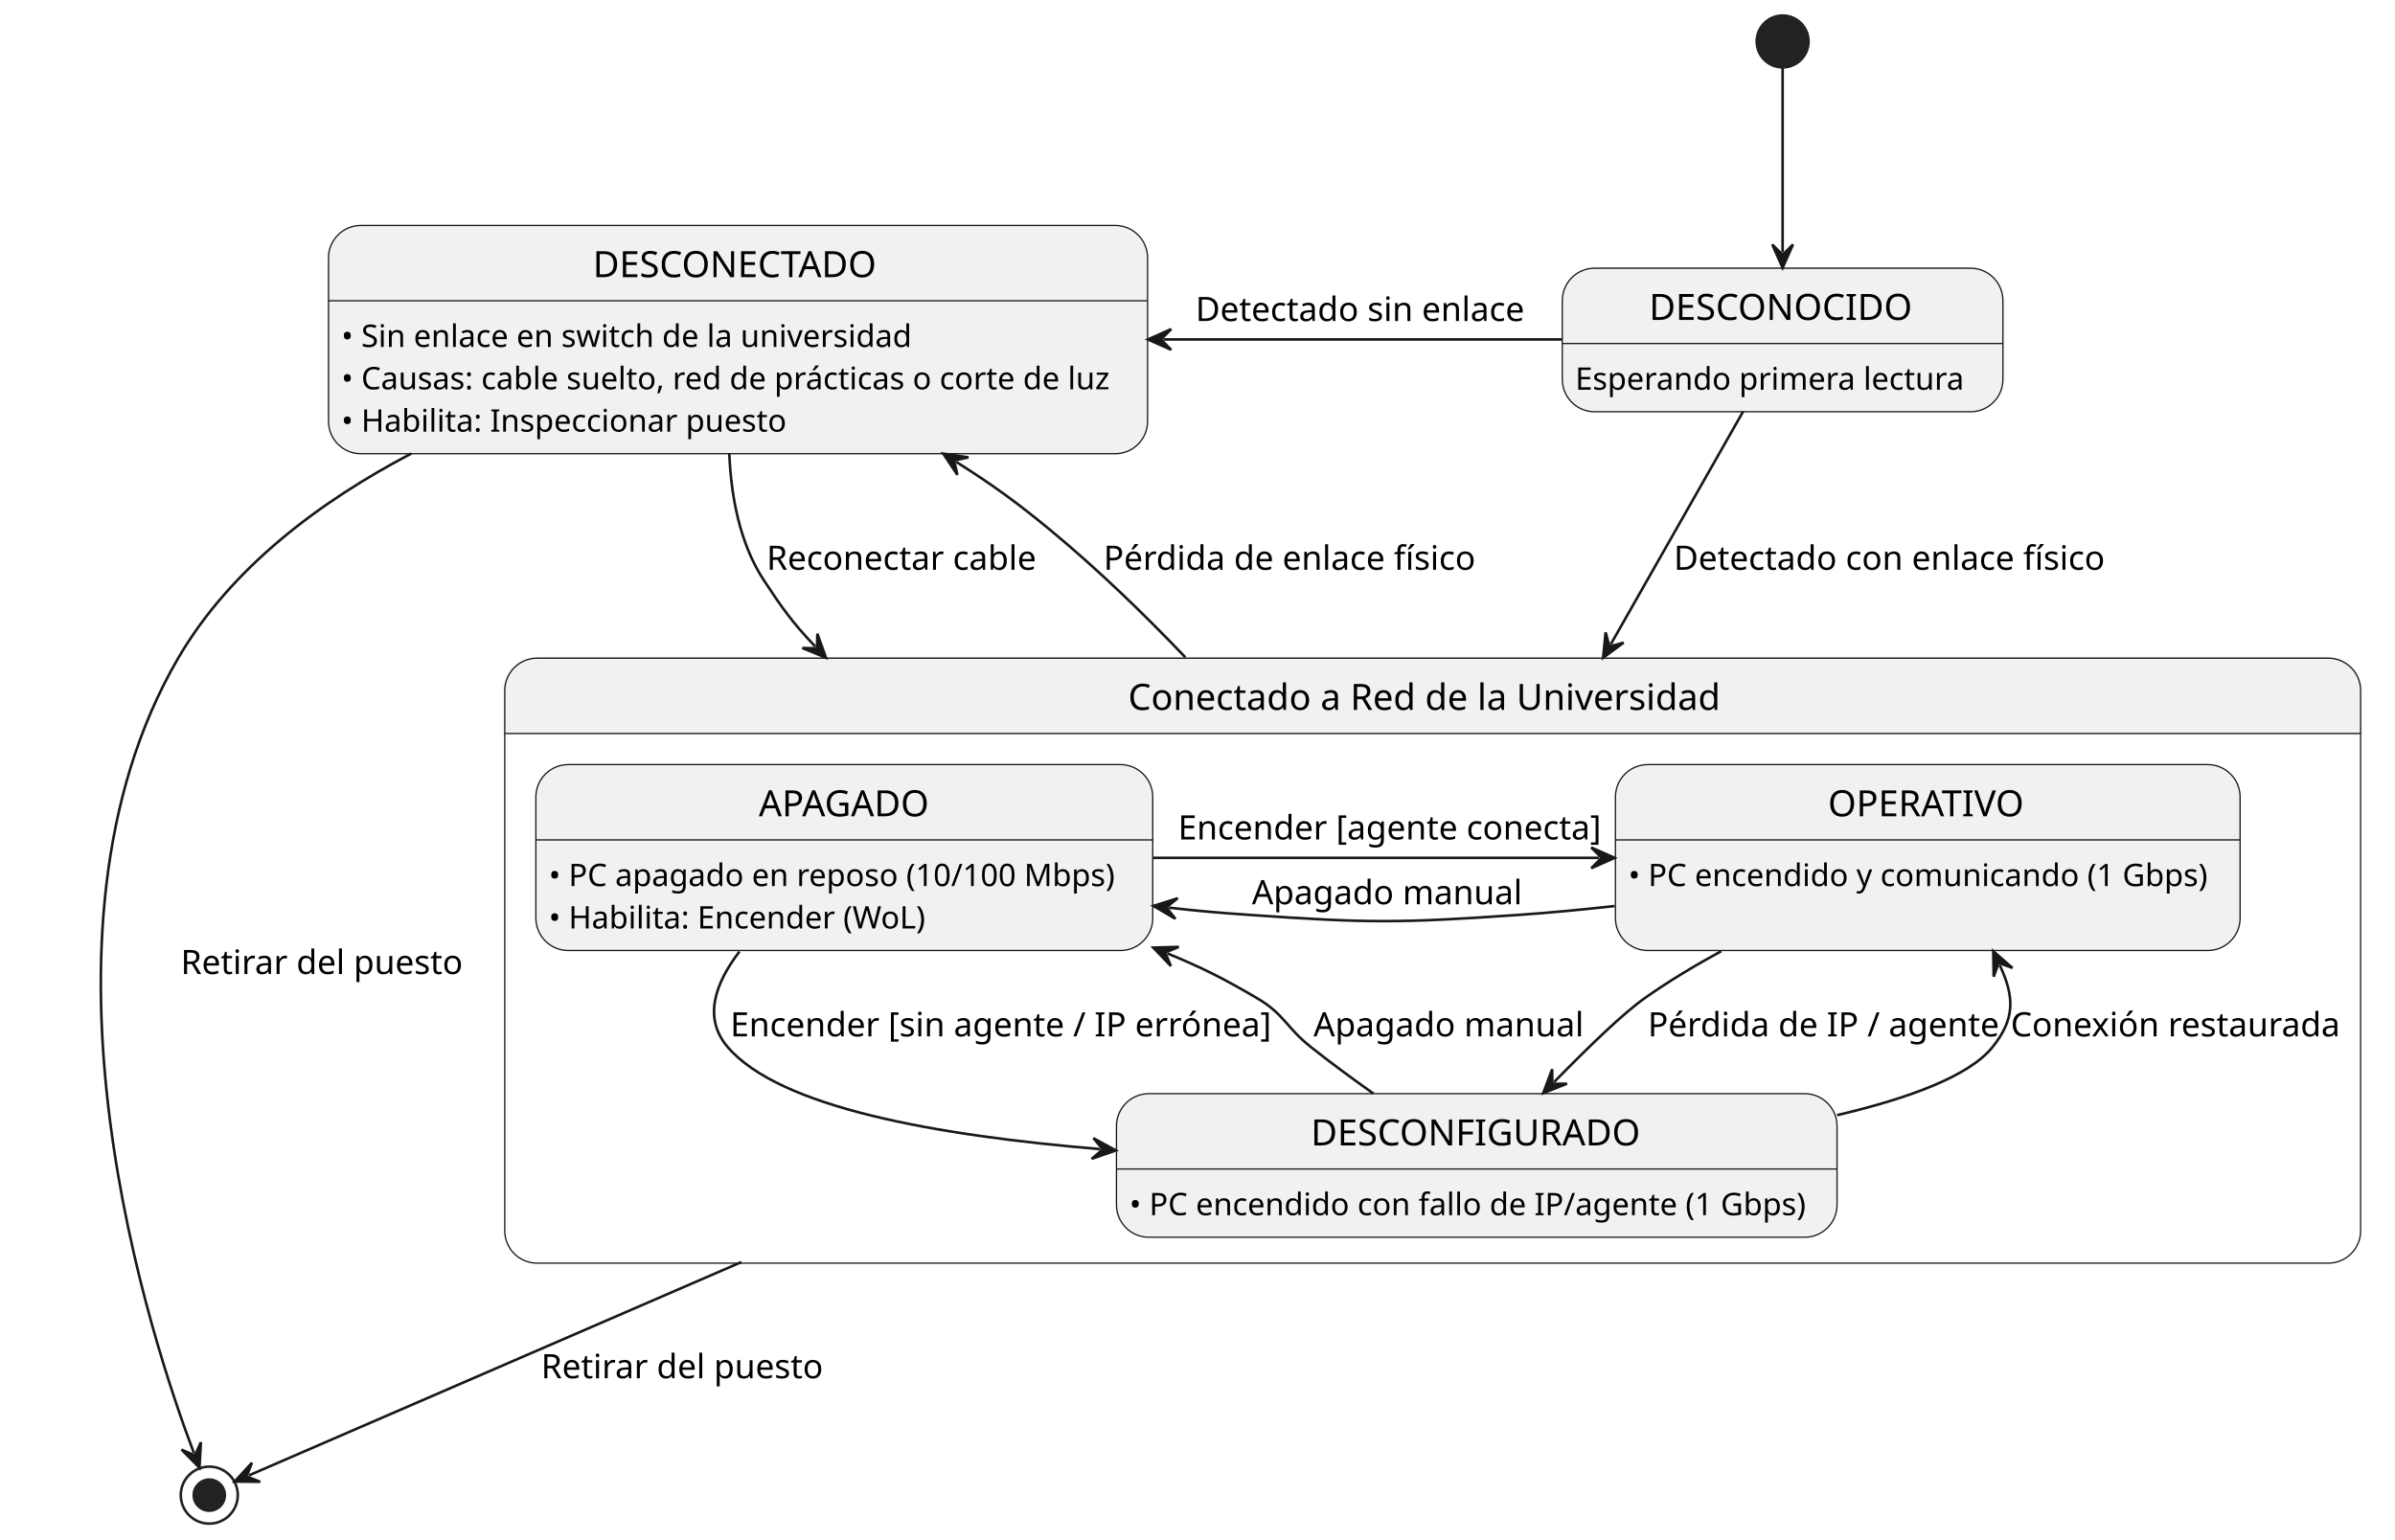
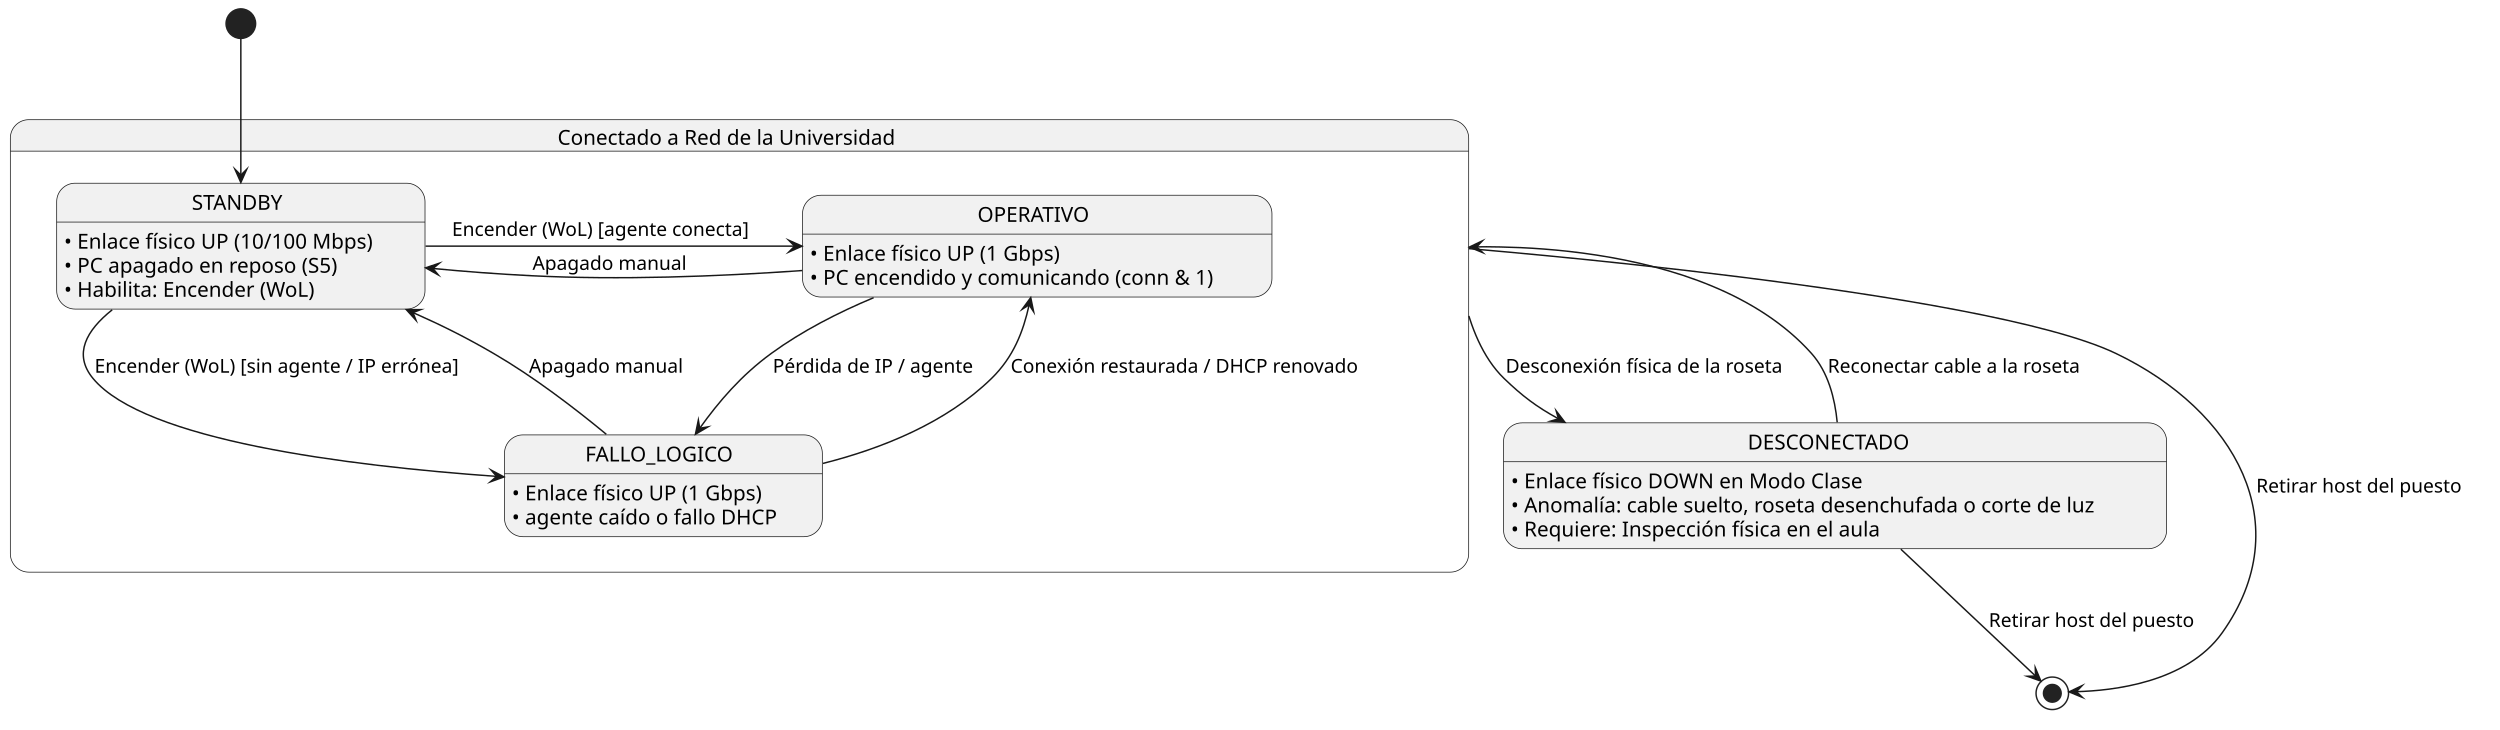
- <svg xmlns="http://www.w3.org/2000/svg" contentStyleType="text/css" height="594px" preserveAspectRatio="none" style="width:924px;height:594px;background:#FFFFFF;" version="1.1" viewBox="0 0 924 594" width="924px" zoomAndPan="magnify">
+ <svg xmlns="http://www.w3.org/2000/svg" version="1.1" data-diagram-type="STATE" style="width:1692px;height:494px;background:#FFFFFF;" width="1692px" height="494px" viewBox="0 0 1692 494" zoomAndPan="magnify" preserveAspectRatio="none" contentStyleType="text/css">
  <defs />
-   <g>
-     <ellipse cx="687.74" cy="16" fill="#222222" rx="10" ry="10" style="stroke:#222222;stroke-width:1.0;" />
-     <g id="DESCONOCIDO">
-       <rect fill="#F1F1F1" height="55.412" rx="12.5" ry="12.5" style="stroke:#181818;stroke-width:0.5;" width="170" x="602.74" y="103.5" />
-       <line style="stroke:#181818;stroke-width:0.5;" x1="602.74" x2="772.74" y1="132.568" y2="132.568" />
-       <text fill="#000000" font-family="sans-serif" font-size="14" lengthAdjust="spacing" textLength="103" x="636.24" y="123.466">DESCONOCIDO</text>
-       <text fill="#000000" font-family="sans-serif" font-size="12" lengthAdjust="spacing" textLength="150" x="607.74" y="150.396">Esperando primera lectura</text>
+   <g font-family="sans-serif" lengthAdjust="spacing">
+     <g class="cluster" data-qualified-name="CONECTADO_UNIVERSIDAD" id="ent0001" data-source-line="1">
+       <path d="M19.5,81 L981.5,81 A12.5,12.5 0 0 1 994,93.5 L994,102.297 L7,102.297 L7,93.5 A12.5,12.5 0 0 1 19.5,81" fill="#F1F1F1" />
+       <rect x="7" y="81" width="987" height="306.23" fill="none" style="stroke:#181818;stroke-width:0.5;" rx="12.5" ry="12.5" />
+       <line x1="7" y1="102.297" x2="994" y2="102.297" style="stroke:#181818;stroke-width:0.5;" />
+       <text x="377.364" y="97.995" fill="#000" font-size="14" textLength="246.271">Conectado a Red de la Universidad</text>
    </g>
-     <path d="M207.24,254 L898.24,254 A12.5,12.5 0 0 1 910.74,266.5 L910.74,283.068 L194.74,283.068 L194.74,266.5 A12.5,12.5 0 0 1 207.24,254 " fill="#F1F1F1" style="stroke:#F1F1F1;stroke-width:1.0;" />
-     <rect fill="none" height="233.48" rx="12.5" ry="12.5" style="stroke:#181818;stroke-width:0.5;" width="716" x="194.74" y="254" />
-     <line style="stroke:#181818;stroke-width:0.5;" x1="194.74" x2="910.74" y1="283.068" y2="283.068" />
-     <text fill="#000000" font-family="sans-serif" font-size="14" lengthAdjust="spacing" textLength="235" x="435.24" y="273.966">Conectado a Red de la Universidad</text>
-     <g id="CONECTADO.APAGADO">
-       <rect fill="#F1F1F1" height="71.756" rx="12.5" ry="12.5" style="stroke:#181818;stroke-width:0.5;" width="238" x="206.74" y="295.068" />
-       <line style="stroke:#181818;stroke-width:0.5;" x1="206.74" x2="444.74" y1="324.136" y2="324.136" />
-       <text fill="#000000" font-family="sans-serif" font-size="14" lengthAdjust="spacing" textLength="66" x="292.74" y="315.034">APAGADO</text>
-       <text fill="#000000" font-family="sans-serif" font-size="12" lengthAdjust="spacing" textLength="218" x="211.74" y="341.964">• PC apagado en reposo (10/100 Mbps)</text>
-       <text fill="#000000" font-family="sans-serif" font-size="12" lengthAdjust="spacing" textLength="145" x="211.74" y="358.308">• Habilita: Encender (WoL)</text>
+     <g class="entity" data-qualified-name="CONECTADO_UNIVERSIDAD.STANDBY" id="ent0002" data-source-line="2">
+       <rect x="38.36" y="124" width="249.284" height="85.188" fill="#F1F1F1" style="stroke:#181818;stroke-width:0.5;" rx="12.5" ry="12.5" />
+       <line x1="38.36" y1="150.297" x2="287.644" y2="150.297" style="stroke:#181818;stroke-width:0.5;" />
+       <text x="129.79" y="141.995" fill="#000" font-size="14" textLength="66.425">STANDBY</text>
+       <text x="43.36" y="168.292" fill="#000" font-size="14" textLength="229.284">• Enlace físico UP (10/100 Mbps)</text>
+       <text x="43.36" y="184.589" fill="#000" font-size="14" textLength="203.574">• PC apagado en reposo (S5)</text>
+       <text x="43.36" y="200.886" fill="#000" font-size="14" textLength="187.346">• Habilita: Encender (WoL)</text>
    </g>
-     <g id="CONECTADO.OPERATIVO">
-       <rect fill="#F1F1F1" height="71.756" rx="12.5" ry="12.5" style="stroke:#181818;stroke-width:0.5;" width="241" x="623.24" y="295.068" />
-       <line style="stroke:#181818;stroke-width:0.5;" x1="623.24" x2="864.24" y1="324.136" y2="324.136" />
-       <text fill="#000000" font-family="sans-serif" font-size="14" lengthAdjust="spacing" textLength="77" x="705.24" y="315.034">OPERATIVO</text>
-       <text fill="#000000" font-family="sans-serif" font-size="12" lengthAdjust="spacing" textLength="221" x="628.24" y="341.964">• PC encendido y comunicando (1 Gbps)</text>
-       <text fill="#000000" font-family="sans-serif" font-size="12" lengthAdjust="spacing" textLength="3" x="628.24" y="358.308"> </text>
+     <g class="entity" data-qualified-name="CONECTADO_UNIVERSIDAD.OPERATIVO" id="ent0003" data-source-line="3">
+       <rect x="543.15" y="132.15" width="317.705" height="68.891" fill="#F1F1F1" style="stroke:#181818;stroke-width:0.5;" rx="12.5" ry="12.5" />
+       <line x1="543.15" y1="158.447" x2="860.855" y2="158.447" style="stroke:#181818;stroke-width:0.5;" />
+       <text x="661.558" y="150.145" fill="#000" font-size="14" textLength="80.89">OPERATIVO</text>
+       <text x="548.15" y="176.442" fill="#000" font-size="14" textLength="187.708">• Enlace físico UP (1 Gbps)</text>
+       <text x="548.15" y="192.739" fill="#000" font-size="14" textLength="297.705">• PC encendido y comunicando (conn &amp; 1)</text>
    </g>
-     <g id="CONECTADO.DESCONFIGURADO">
-       <rect fill="#F1F1F1" height="55.412" rx="12.5" ry="12.5" style="stroke:#181818;stroke-width:0.5;" width="278" x="430.74" y="422.068" />
-       <line style="stroke:#181818;stroke-width:0.5;" x1="430.74" x2="708.74" y1="451.136" y2="451.136" />
-       <text fill="#000000" font-family="sans-serif" font-size="14" lengthAdjust="spacing" textLength="128" x="505.74" y="442.034">DESCONFIGURADO</text>
-       <text fill="#000000" font-family="sans-serif" font-size="12" lengthAdjust="spacing" textLength="258" x="435.74" y="468.964">• PC encendido con fallo de IP/agente (1 Gbps)</text>
+     <g class="entity" data-qualified-name="CONECTADO_UNIVERSIDAD.FALLO_LOGICO" id="ent0004" data-source-line="4">
+       <rect x="341.44" y="294.34" width="215.125" height="68.891" fill="#F1F1F1" style="stroke:#181818;stroke-width:0.5;" rx="12.5" ry="12.5" />
+       <line x1="341.44" y1="320.637" x2="556.565" y2="320.637" style="stroke:#181818;stroke-width:0.5;" />
+       <text x="396.082" y="312.335" fill="#000" font-size="14" textLength="105.841">FALLO_LOGICO</text>
+       <text x="346.44" y="338.632" fill="#000" font-size="14" textLength="187.708">• Enlace físico UP (1 Gbps)</text>
+       <text x="346.44" y="354.929" fill="#000" font-size="14" textLength="195.125">• agente caído o fallo DHCP</text>
    </g>
-     <g id="link_APAGADO_OPERATIVO">
-       <path d="M444.96,331.068 C500.7,331.068 560.97,331.068 616.91,331.068 " fill="none" id="APAGADO-to-OPERATIVO" style="stroke:#181818;stroke-width:1.0;" />
-       <polygon fill="#181818" points="622.91,331.068,613.91,327.068,617.91,331.068,613.91,335.068,622.91,331.068" style="stroke:#181818;stroke-width:1.0;" />
-       <text fill="#000000" font-family="sans-serif" font-size="13" lengthAdjust="spacing" textLength="159" x="454.49" y="323.965">Encender [agente conecta]</text>
+     <g class="entity" data-qualified-name="DESCONECTADO" id="ent0005" data-source-line="15">
+       <rect x="1017.62" y="286.19" width="448.75" height="85.188" fill="#F1F1F1" style="stroke:#181818;stroke-width:0.5;" rx="12.5" ry="12.5" />
+       <line x1="1017.62" y1="312.487" x2="1466.37" y2="312.487" style="stroke:#181818;stroke-width:0.5;" />
+       <text x="1182.83" y="304.185" fill="#000" font-size="14" textLength="118.33">DESCONECTADO</text>
+       <text x="1022.62" y="330.482" fill="#000" font-size="14" textLength="257.571">• Enlace físico DOWN en Modo Clase</text>
+       <text x="1022.62" y="346.779" fill="#000" font-size="14" textLength="428.75">• Anomalía: cable suelto, roseta desenchufada o corte de luz</text>
+       <text x="1022.62" y="363.076" fill="#000" font-size="14" textLength="273.355">• Requiere: Inspección física en el aula</text>
    </g>
-     <g id="link_APAGADO_DESCONFIGURADO">
-       <path d="M285.28,367.228 C275.91,379.448 271.14,392.878 280.74,404.068 C300.78,427.428 360.691,438.138 424.501,443.478 " fill="none" id="APAGADO-to-DESCONFIGURADO" style="stroke:#181818;stroke-width:1.0;" />
-       <polygon fill="#181818" points="430.48,443.978,421.845,439.241,425.497,443.561,421.178,447.213,430.48,443.978" style="stroke:#181818;stroke-width:1.0;" />
-       <text fill="#000000" font-family="sans-serif" font-size="13" lengthAdjust="spacing" textLength="202" x="281.74" y="399.965">Encender [sin agente / IP errónea]</text>
+     <g class="start_entity" data-qualified-name=".start." id="ent0015" data-source-line="17">
+       <ellipse cx="163" cy="16" rx="10" ry="10" fill="#222" style="stroke:#222;stroke-width:1;" />
    </g>
-     <g id="link_OPERATIVO_DESCONFIGURADO">
-       <path d="M664.03,367.088 C653.88,372.618 643.86,378.648 634.74,385.068 C626.35,390.968 613.924,402.967 599.584,417.567 " fill="none" id="OPERATIVO-to-DESCONFIGURADO" style="stroke:#181818;stroke-width:1.0;" />
-       <polygon fill="#181818" points="595.38,421.848,604.54,418.23,598.884,418.281,598.833,412.624,595.38,421.848" style="stroke:#181818;stroke-width:1.0;" />
-       <text fill="#000000" font-family="sans-serif" font-size="13" lengthAdjust="spacing" textLength="132" x="635.74" y="399.965">Pérdida de IP / agente</text>
+     <g class="end_entity" data-qualified-name=".end." id="ent0020" data-source-line="22">
+       <ellipse cx="1389" cy="469.23" rx="11" ry="11" fill="none" style="stroke:#222;stroke-width:1;" />
+       <ellipse cx="1389" cy="469.23" rx="6" ry="6" fill="#222" style="stroke:#222;stroke-width:1;" />
    </g>
-     <g id="link_APAGADO_OPERATIVO">
-       <path d="M450.952,350.282 C463.422,351.692 469.97,352.228 481.99,353.068 C528.1,356.298 539.88,356.268 585.99,353.068 C597.99,352.238 610.47,351.048 622.91,349.658 " fill="none" id="APAGADO-backto-OPERATIVO" style="stroke:#181818;stroke-width:1.0;" />
-       <polygon fill="#181818" points="444.99,349.608,453.484,354.594,449.958,350.17,454.382,346.644,444.99,349.608" style="stroke:#181818;stroke-width:1.0;" />
-       <text fill="#000000" font-family="sans-serif" font-size="13" lengthAdjust="spacing" textLength="102" x="482.99" y="348.965">Apagado manual</text>
+     <g class="link" data-entity-1="ent0002" data-entity-2="ent0003" id="lnk6" data-source-line="6" data-link-type="dependency">
+       <path d="M288.01,166.6 C363.89,166.6 456.47,166.6 537.83,166.6" style="stroke:#181818;stroke-width:1;" fill="none" id="STANDBY-to-OPERATIVO" />
+       <polygon points="542.83,166.6,533.83,162.6,537.83,166.6,533.83,170.6,542.83,166.6" fill="#181818" style="stroke:#181818;stroke-width:1;stroke-linejoin:miter;stroke-miterlimit:10;" />
+       <text x="305.89" y="159.667" fill="#000" font-size="13" textLength="219.267">Encender (WoL) [agente conecta]</text>
    </g>
-     <g id="link_OPERATIVO_DESCONFIGURADO">
-       <path d="M771.528,372.515 C777.418,385.135 777.26,393.428 768.74,404.068 C759.75,415.288 736.42,423.878 708.76,430.358 " fill="none" id="OPERATIVO-backto-DESCONFIGURADO" style="stroke:#181818;stroke-width:1.0;" />
-       <polygon fill="#181818" points="768.99,367.078,769.172,376.925,771.105,371.609,776.421,373.542,768.99,367.078" style="stroke:#181818;stroke-width:1.0;" />
-       <text fill="#000000" font-family="sans-serif" font-size="13" lengthAdjust="spacing" textLength="125" x="775.74" y="399.965">Conexión restaurada</text>
+     <g class="link" data-entity-1="ent0002" data-entity-2="ent0003" id="lnk10" data-source-line="10" data-link-type="dependency">
+       <path d="M293.028,181.719 C316.698,183.949 336.29,185.42 359.39,186.6 C419.35,189.64 485.17,187.19 542.97,183.1" style="stroke:#181818;stroke-width:1;" fill="none" id="STANDBY-backto-OPERATIVO" />
+       <polygon points="288.05,181.25,296.635,186.077,293.028,181.719,297.386,178.112,288.05,181.25" fill="#181818" style="stroke:#181818;stroke-width:1;stroke-linejoin:miter;stroke-miterlimit:10;" />
+       <text x="360.39" y="182.667" fill="#000" font-size="13" textLength="110.354">Apagado manual</text>
    </g>
-     <g id="link_APAGADO_DESCONFIGURADO">
-       <path d="M450.481,367.985 C464.281,373.645 472.3,377.808 484.74,385.068 C495.61,391.418 495.89,396.238 505.74,404.068 C513.37,410.128 521.77,416.298 529.9,422.048 " fill="none" id="APAGADO-backto-DESCONFIGURADO" style="stroke:#181818;stroke-width:1.0;" />
-       <polygon fill="#181818" points="444.93,365.708,451.739,372.824,449.556,367.605,454.775,365.422,444.93,365.708" style="stroke:#181818;stroke-width:1.0;" />
-       <text fill="#000000" font-family="sans-serif" font-size="13" lengthAdjust="spacing" textLength="102" x="506.74" y="399.965">Apagado manual</text>
+     <g class="link" data-entity-1="ent0002" data-entity-2="ent0004" id="lnk7" data-source-line="7" data-link-type="dependency">
+       <path d="M75.95,209.66 C58.53,223.55 49.28,239.69 63,256.19 C97.81,298.05 234.493,315.195 336.113,322.425" style="stroke:#181818;stroke-width:1;" fill="none" id="STANDBY-to-FALLO_LOGICO" />
+       <polygon points="341.1,322.78,332.407,318.151,336.113,322.425,331.839,326.131,341.1,322.78" fill="#181818" style="stroke:#181818;stroke-width:1;stroke-linejoin:miter;stroke-miterlimit:10;" />
+       <text x="64" y="252.257" fill="#000" font-size="13" textLength="265.637">Encender (WoL) [sin agente / IP errónea]</text>
    </g>
-     <g id="DESCONECTADO">
-       <rect fill="#F1F1F1" height="88.1" rx="12.5" ry="12.5" style="stroke:#181818;stroke-width:0.5;" width="316" x="126.74" y="87" />
-       <line style="stroke:#181818;stroke-width:0.5;" x1="126.74" x2="442.74" y1="116.068" y2="116.068" />
-       <text fill="#000000" font-family="sans-serif" font-size="14" lengthAdjust="spacing" textLength="112" x="228.74" y="106.966">DESCONECTADO</text>
-       <text fill="#000000" font-family="sans-serif" font-size="12" lengthAdjust="spacing" textLength="218" x="131.74" y="133.896">• Sin enlace en switch de la universidad</text>
-       <text fill="#000000" font-family="sans-serif" font-size="12" lengthAdjust="spacing" textLength="296" x="131.74" y="150.24">• Causas: cable suelto, red de prácticas o corte de luz</text>
-       <text fill="#000000" font-family="sans-serif" font-size="12" lengthAdjust="spacing" textLength="170" x="131.74" y="166.584">• Habilita: Inspeccionar puesto</text>
+     <g class="link" data-entity-1="ent0002" data-entity-2="ent0004" id="lnk14" data-source-line="12" data-link-type="dependency">
+       <path d="M279.531,211.555 C299.641,220.465 315.5,228.44 334,239.19 C361.02,254.89 388.85,276.17 410.36,293.94" style="stroke:#181818;stroke-width:1;" fill="none" id="STANDBY-backto-FALLO_LOGICO" />
+       <polygon points="274.96,209.53,281.568,216.833,279.531,211.555,284.809,209.519,274.96,209.53" fill="#181818" style="stroke:#181818;stroke-width:1;stroke-linejoin:miter;stroke-miterlimit:10;" />
+       <text x="358" y="252.257" fill="#000" font-size="13" textLength="110.354">Apagado manual</text>
    </g>
-     <ellipse cx="80.74" cy="577" fill="none" rx="11" ry="11" style="stroke:#222222;stroke-width:1.0;" />
-     <ellipse cx="80.74" cy="577" fill="#222222" rx="6" ry="6" style="stroke:#222222;stroke-width:1.0;" />
-     <g id="link_*start*_DESCONOCIDO">
-       <path d="M687.74,26.25 C687.74,42.9 687.74,72.52 687.74,97.35 " fill="none" id="*start*-to-DESCONOCIDO" style="stroke:#181818;stroke-width:1.0;" />
-       <polygon fill="#181818" points="687.74,103.35,691.74,94.35,687.74,98.35,683.74,94.35,687.74,103.35" style="stroke:#181818;stroke-width:1.0;" />
+     <g class="link" data-entity-1="ent0003" data-entity-2="ent0004" id="lnk8" data-source-line="9" data-link-type="dependency">
+       <path d="M591.27,201.47 C567.23,211.54 542.79,224.03 522,239.19 C501.71,253.99 486.621,271.615 473.571,289.835" style="stroke:#181818;stroke-width:1;" fill="none" id="OPERATIVO-to-FALLO_LOGICO" />
+       <polygon points="470.66,293.9,479.153,288.912,473.571,289.835,472.649,284.254,470.66,293.9" fill="#181818" style="stroke:#181818;stroke-width:1;stroke-linejoin:miter;stroke-miterlimit:10;" />
+       <text x="523" y="252.257" fill="#000" font-size="13" textLength="143.647">Pérdida de IP / agente</text>
    </g>
-     <g id="link_DESCONOCIDO_CONECTADO">
-       <path d="M672.52,158.78 C659.14,182.32 641.676,213.054 621.446,248.634 " fill="none" id="DESCONOCIDO-to-CONECTADO" style="stroke:#181818;stroke-width:1.0;" />
-       <polygon fill="#181818" points="618.48,253.85,626.406,248.003,620.951,249.504,619.451,244.049,618.48,253.85" style="stroke:#181818;stroke-width:1.0;" />
-       <text fill="#000000" font-family="sans-serif" font-size="13" lengthAdjust="spacing" textLength="161" x="645.74" y="219.897">Detectado con enlace físico</text>
+     <g class="link" data-entity-1="ent0003" data-entity-2="ent0004" id="lnk12" data-source-line="11" data-link-type="dependency">
+       <path d="M696.529,206.284 C692.489,224.704 685.81,241.74 671,256.19 C640.35,286.1 597.14,303.51 556.97,313.65" style="stroke:#181818;stroke-width:1;" fill="none" id="OPERATIVO-backto-FALLO_LOGICO" />
+       <polygon points="697.6,201.4,691.765,209.334,696.529,206.284,699.579,211.048,697.6,201.4" fill="#181818" style="stroke:#181818;stroke-width:1;stroke-linejoin:miter;stroke-miterlimit:10;" />
+       <text x="684" y="252.257" fill="#000" font-size="13" textLength="250.726">Conexión restaurada / DHCP renovado</text>
    </g>
-     <g id="link_DESCONECTADO_DESCONOCIDO">
-       <path d="M448.86,131 C503.33,131 556.24,131 602.62,131 " fill="none" id="DESCONECTADO-backto-DESCONOCIDO" style="stroke:#181818;stroke-width:1.0;" />
-       <polygon fill="#181818" points="442.86,131,451.86,135,447.86,131,451.86,127,442.86,131" style="stroke:#181818;stroke-width:1.0;" />
-       <text fill="#000000" font-family="sans-serif" font-size="13" lengthAdjust="spacing" textLength="123" x="461.24" y="123.897">Detectado sin enlace</text>
+     <g class="link" data-entity-1="ent0015" data-entity-2="ent0002" id="lnk16" data-source-line="17" data-link-type="dependency">
+       <path d="M163,26.3 C163,45.36 163,84.91 163,118.53" style="stroke:#181818;stroke-width:1;" fill="none" id="*start*-to-STANDBY" />
+       <polygon points="163,123.53,167,114.53,163,118.53,159,114.53,163,123.53" fill="#181818" style="stroke:#181818;stroke-width:1;stroke-linejoin:miter;stroke-miterlimit:10;" />
    </g>
-     <g id="link_DESCONECTADO_CONECTADO">
-       <path d="M368.959,178.27 C383.409,187.42 392.9,194.35 405.74,205 C423.44,219.67 440.91,236.49 457.3,253.66 " fill="none" id="DESCONECTADO-backto-CONECTADO" style="stroke:#181818;stroke-width:1.0;" />
-       <polygon fill="#181818" points="363.89,175.06,369.354,183.254,368.114,177.735,373.634,176.495,363.89,175.06" style="stroke:#181818;stroke-width:1.0;" />
-       <text fill="#000000" font-family="sans-serif" font-size="13" lengthAdjust="spacing" textLength="138" x="425.74" y="219.897">Pérdida de enlace físico</text>
+     <g class="link" data-entity-1="ent0001" data-entity-2="ent0005" id="lnk17" data-source-line="19" data-link-type="dependency">
+       <path d="M994.126,213.823 C994.173,213.973 994.22,214.124 994.267,214.275 C994.457,214.877 994.65,215.481 994.848,216.086 C996.431,220.921 998.294,225.797 1000.487,230.547 C1004.874,240.048 1010.58,249.043 1018,256.19 C1030.13,267.88 1039.77,275.256 1054.79,283.446" style="stroke:#181818;stroke-width:1;" fill="none" id="CONECTADO_UNIVERSIDAD-to-DESCONECTADO" />
+       <polygon points="1059.18,285.84,1053.193,278.02,1054.79,283.446,1049.363,285.043,1059.18,285.84" fill="#181818" style="stroke:#181818;stroke-width:1;stroke-linejoin:miter;stroke-miterlimit:10;" />
+       <text x="1019" y="252.257" fill="#000" font-size="13" textLength="202.795">Desconexión física de la roseta</text>
    </g>
-     <g id="link_DESCONECTADO_CONECTADO">
-       <path d="M281.37,175.1 C282.05,191.56 285.37,209.78 294.74,224 C301.75,234.63 305.667,240.22 314.517,249.49 " fill="none" id="DESCONECTADO-to-CONECTADO" style="stroke:#181818;stroke-width:1.0;" />
-       <polygon fill="#181818" points="318.66,253.83,315.338,244.558,315.207,250.214,309.552,250.082,318.66,253.83" style="stroke:#181818;stroke-width:1.0;" />
-       <text fill="#000000" font-family="sans-serif" font-size="13" lengthAdjust="spacing" textLength="101" x="295.74" y="219.897">Reconectar cable</text>
+     <g class="link" data-entity-1="ent0001" data-entity-2="ent0005" id="lnk19" data-source-line="20" data-link-type="dependency">
+       <path d="M999.409,167.092 C1004.458,166.953 1006.946,166.995 1015.455,167.153 C1032.473,167.47 1055.452,168.774 1080.556,172.64 C1130.765,180.373 1189.475,198.355 1226,239.19 C1237.25,251.77 1241.86,269.51 1243.42,285.81" style="stroke:#181818;stroke-width:1;" fill="none" id="CONECTADO_UNIVERSIDAD-backto-DESCONECTADO" />
+       <polygon points="994.411,167.235,1003.522,170.975,999.409,167.092,1003.292,162.979,994.411,167.235" fill="#181818" style="stroke:#181818;stroke-width:1;stroke-linejoin:miter;stroke-miterlimit:10;" />
+       <text x="1237" y="252.257" fill="#000" font-size="13" textLength="186.107">Reconectar cable a la roseta</text>
    </g>
-     <g id="link_CONECTADO_*end*">
-       <path d="M286.05,487.05 C199.17,524.69 123.446,557.506 96.036,569.376 " fill="none" id="CONECTADO-to-*end*" style="stroke:#181818;stroke-width:1.0;" />
-       <polygon fill="#181818" points="90.53,571.76,100.378,571.854,95.118,569.773,97.199,564.513,90.53,571.76" style="stroke:#181818;stroke-width:1.0;" />
-       <text fill="#000000" font-family="sans-serif" font-size="13" lengthAdjust="spacing" textLength="106" x="208.74" y="531.897">Retirar del puesto</text>
+     <g class="link" data-entity-1="ent0001" data-entity-2="ent0020" id="lnk21" data-source-line="22" data-link-type="dependency">
+       <path d="M994.042,168.259 C994.269,168.279 994.5,168.298 994.736,168.318 C995.207,168.358 995.696,168.399 996.203,168.442 C998.23,168.615 1000.539,168.813 1003.111,169.036 C1013.399,169.931 1027.897,171.232 1045.42,172.916 C1080.468,176.284 1127.619,181.183 1177.406,187.413 C1276.98,199.873 1387.095,217.66 1432,239.19 C1513.07,278.06 1556.09,354.96 1504,428.23 C1479.75,462.34 1429.218,467.488 1405.298,468.118" style="stroke:#181818;stroke-width:1;" fill="none" id="CONECTADO_UNIVERSIDAD-to-*end*" />
+       <polygon points="1400.3,468.25,1409.402,472.012,1405.298,468.118,1409.192,464.014,1400.3,468.25" fill="#181818" style="stroke:#181818;stroke-width:1;stroke-linejoin:miter;stroke-miterlimit:10;" />
+       <text x="1527" y="333.347" fill="#000" font-size="13" textLength="149.03">Retirar host del puesto</text>
    </g>
-     <g id="link_DESCONECTADO_*end*">
-       <path d="M158.68,175.03 C123.33,193.57 89.04,219.22 68.74,254 C6,361.5 59.262,519.77 74.832,560.81 " fill="none" id="DESCONECTADO-to-*end*" style="stroke:#181818;stroke-width:1.0;" />
-       <polygon fill="#181818" points="76.96,566.42,77.507,556.586,75.186,561.745,70.028,559.424,76.96,566.42" style="stroke:#181818;stroke-width:1.0;" />
-       <text fill="#000000" font-family="sans-serif" font-size="13" lengthAdjust="spacing" textLength="106" x="69.74" y="375.897">Retirar del puesto</text>
+     <g class="link" data-entity-1="ent0005" data-entity-2="ent0020" id="lnk22" data-source-line="23" data-link-type="dependency">
+       <path d="M1286.5,371.7 C1320.31,403.53 1360.211,441.111 1377.641,457.531" style="stroke:#181818;stroke-width:1;" fill="none" id="DESCONECTADO-to-*end*" />
+       <polygon points="1381.28,460.96,1377.472,451.877,1377.641,457.531,1371.986,457.7,1381.28,460.96" fill="#181818" style="stroke:#181818;stroke-width:1;stroke-linejoin:miter;stroke-miterlimit:10;" />
+       <text x="1346" y="424.297" fill="#000" font-size="13" textLength="149.03">Retirar host del puesto</text>
    </g>
  </g>
</svg>
